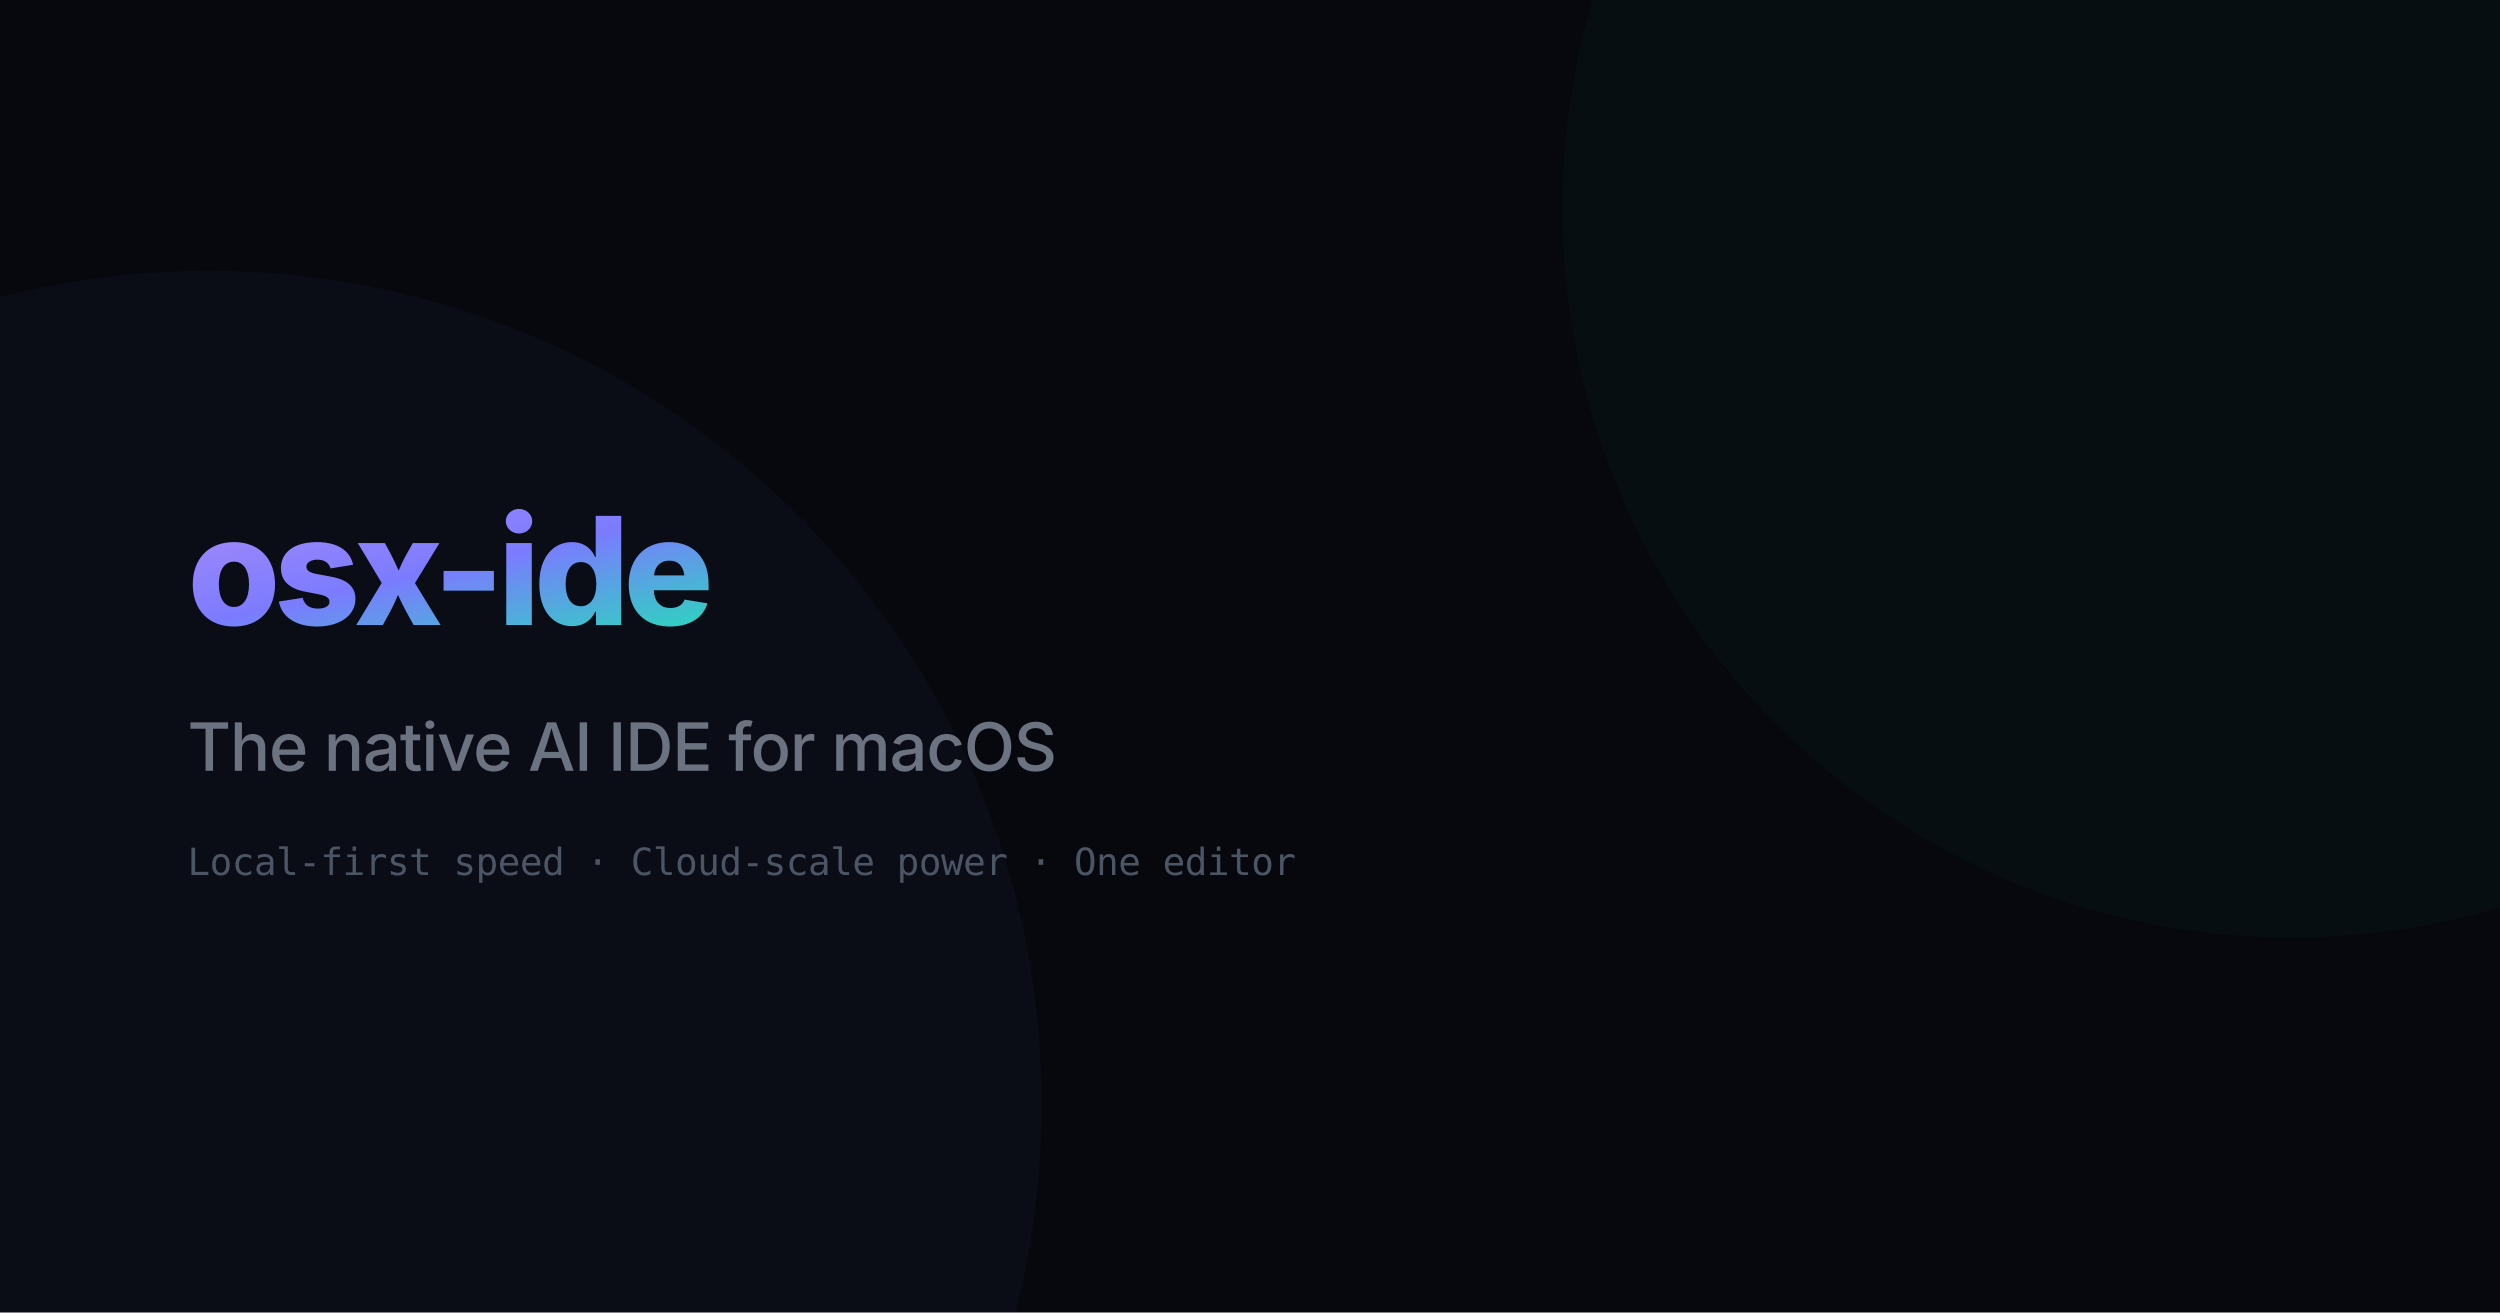
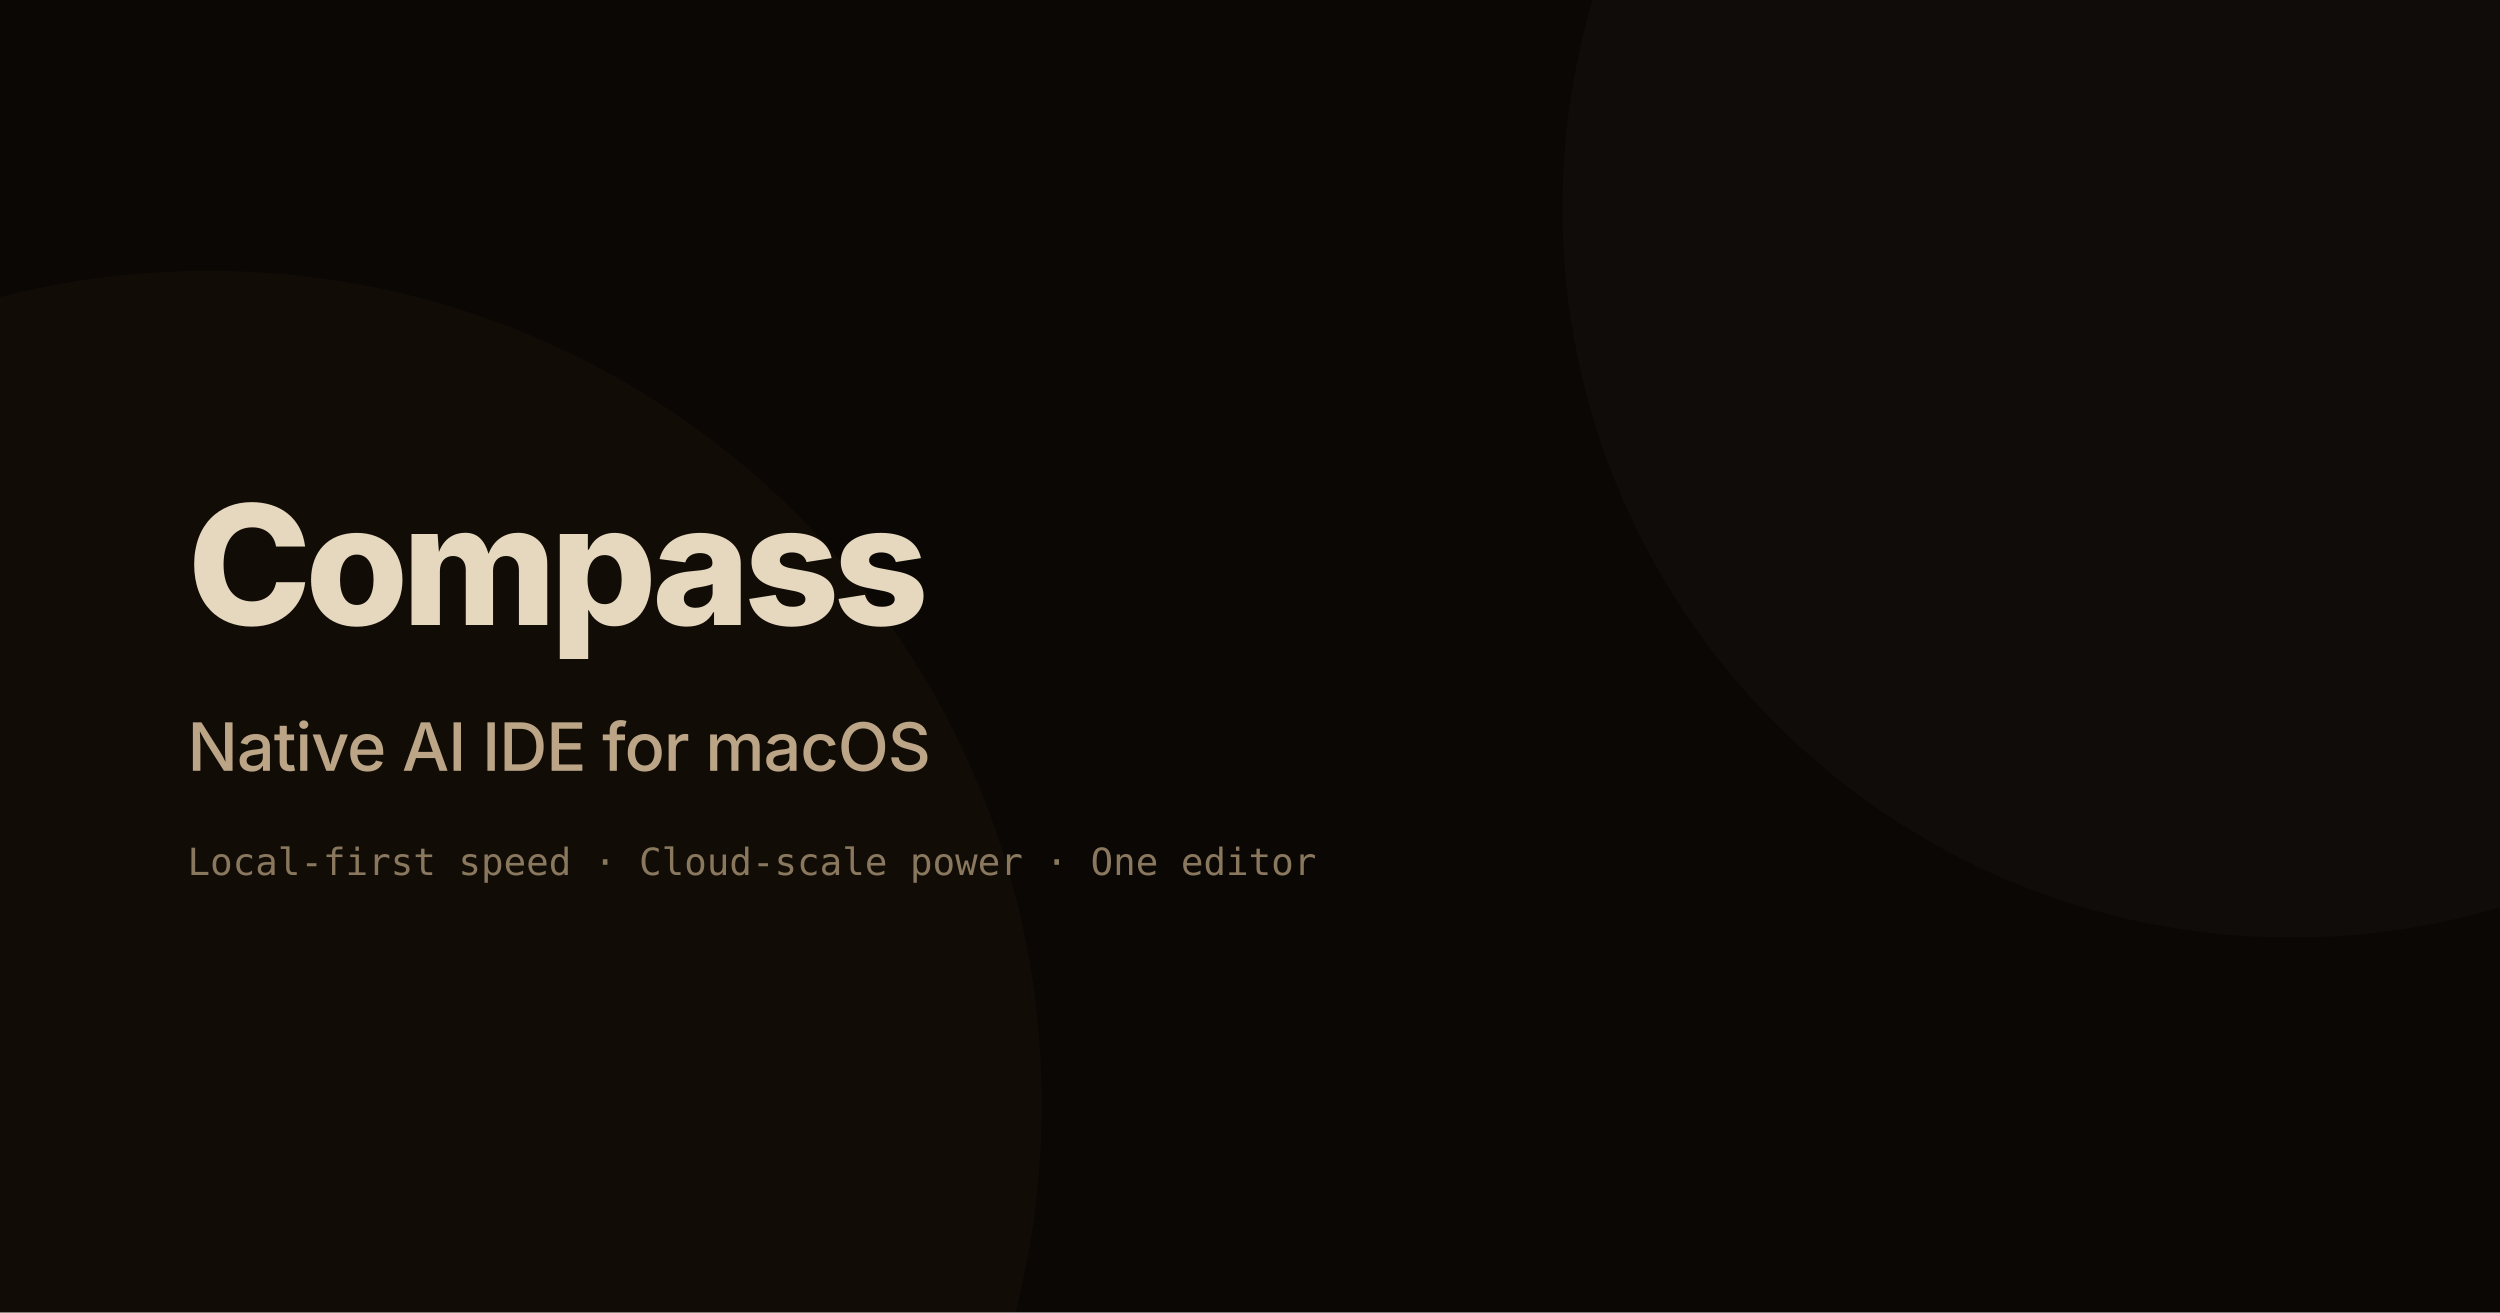
<svg xmlns="http://www.w3.org/2000/svg" width="1200" height="630" viewBox="0 0 1200 630">
-   <defs>
-     <linearGradient id="bg" x1="0" y1="0" x2="1200" y2="630">
-       <stop stop-color="#06080d" />
-       <stop offset="1" stop-color="#0b0e15" />
-     </linearGradient>
-     <linearGradient id="accent" x1="0" y1="0" x2="1" y2="1">
-       <stop stop-color="#a78bfa" />
-       <stop offset=".5" stop-color="#7b7bff" />
-       <stop offset="1" stop-color="#2dd4bf" />
-     </linearGradient>
-   </defs>
-   <rect width="1200" height="630" fill="url(#bg)" />
-   <circle cx="100" cy="530" r="400" fill="rgba(123,123,255,.04)" />
-   <circle cx="1100" cy="100" r="350" fill="rgba(45,212,191,.03)" />
-   <rect x="0" y="0" width="1200" height="630" fill="url(#g)" opacity=".02" />
-   <text x="90" y="300" font-family="'Inter',-apple-system,sans-serif" font-size="72" font-weight="800" fill="url(#accent)" letter-spacing="-3">osx-ide</text>
-   <text x="90" y="370" font-family="'Inter',-apple-system,sans-serif" font-size="32" font-weight="500" fill="#6b7280" letter-spacing="-0.5">The native AI IDE for macOS</text>
-   <text x="90" y="420" font-family="'JetBrains Mono',monospace" font-size="18" font-weight="400" fill="#4b5563" letter-spacing="-0.2">Local-first speed · Cloud-scale power · One editor</text>
+   <rect width="1200" height="630" fill="#0a0704" />
+   <circle cx="100" cy="530" r="400" fill="rgba(196,148,62,.04)" />
+   <circle cx="1100" cy="100" r="350" fill="rgba(255,255,255,.02)" />
+   <text x="90" y="300" font-family="'Inter',-apple-system,sans-serif" font-size="80" font-weight="800" fill="#e6d7bf" letter-spacing="-3">Compass</text>
+   <text x="90" y="370" font-family="'Inter',-apple-system,sans-serif" font-size="32" font-weight="500" fill="#bba586" letter-spacing="-0.5">Native AI IDE for macOS</text>
+   <text x="90" y="420" font-family="'JetBrains Mono',monospace" font-size="18" font-weight="400" fill="#8a785e">Local-first speed  ·  Cloud-scale power  ·  One editor</text>
</svg>
